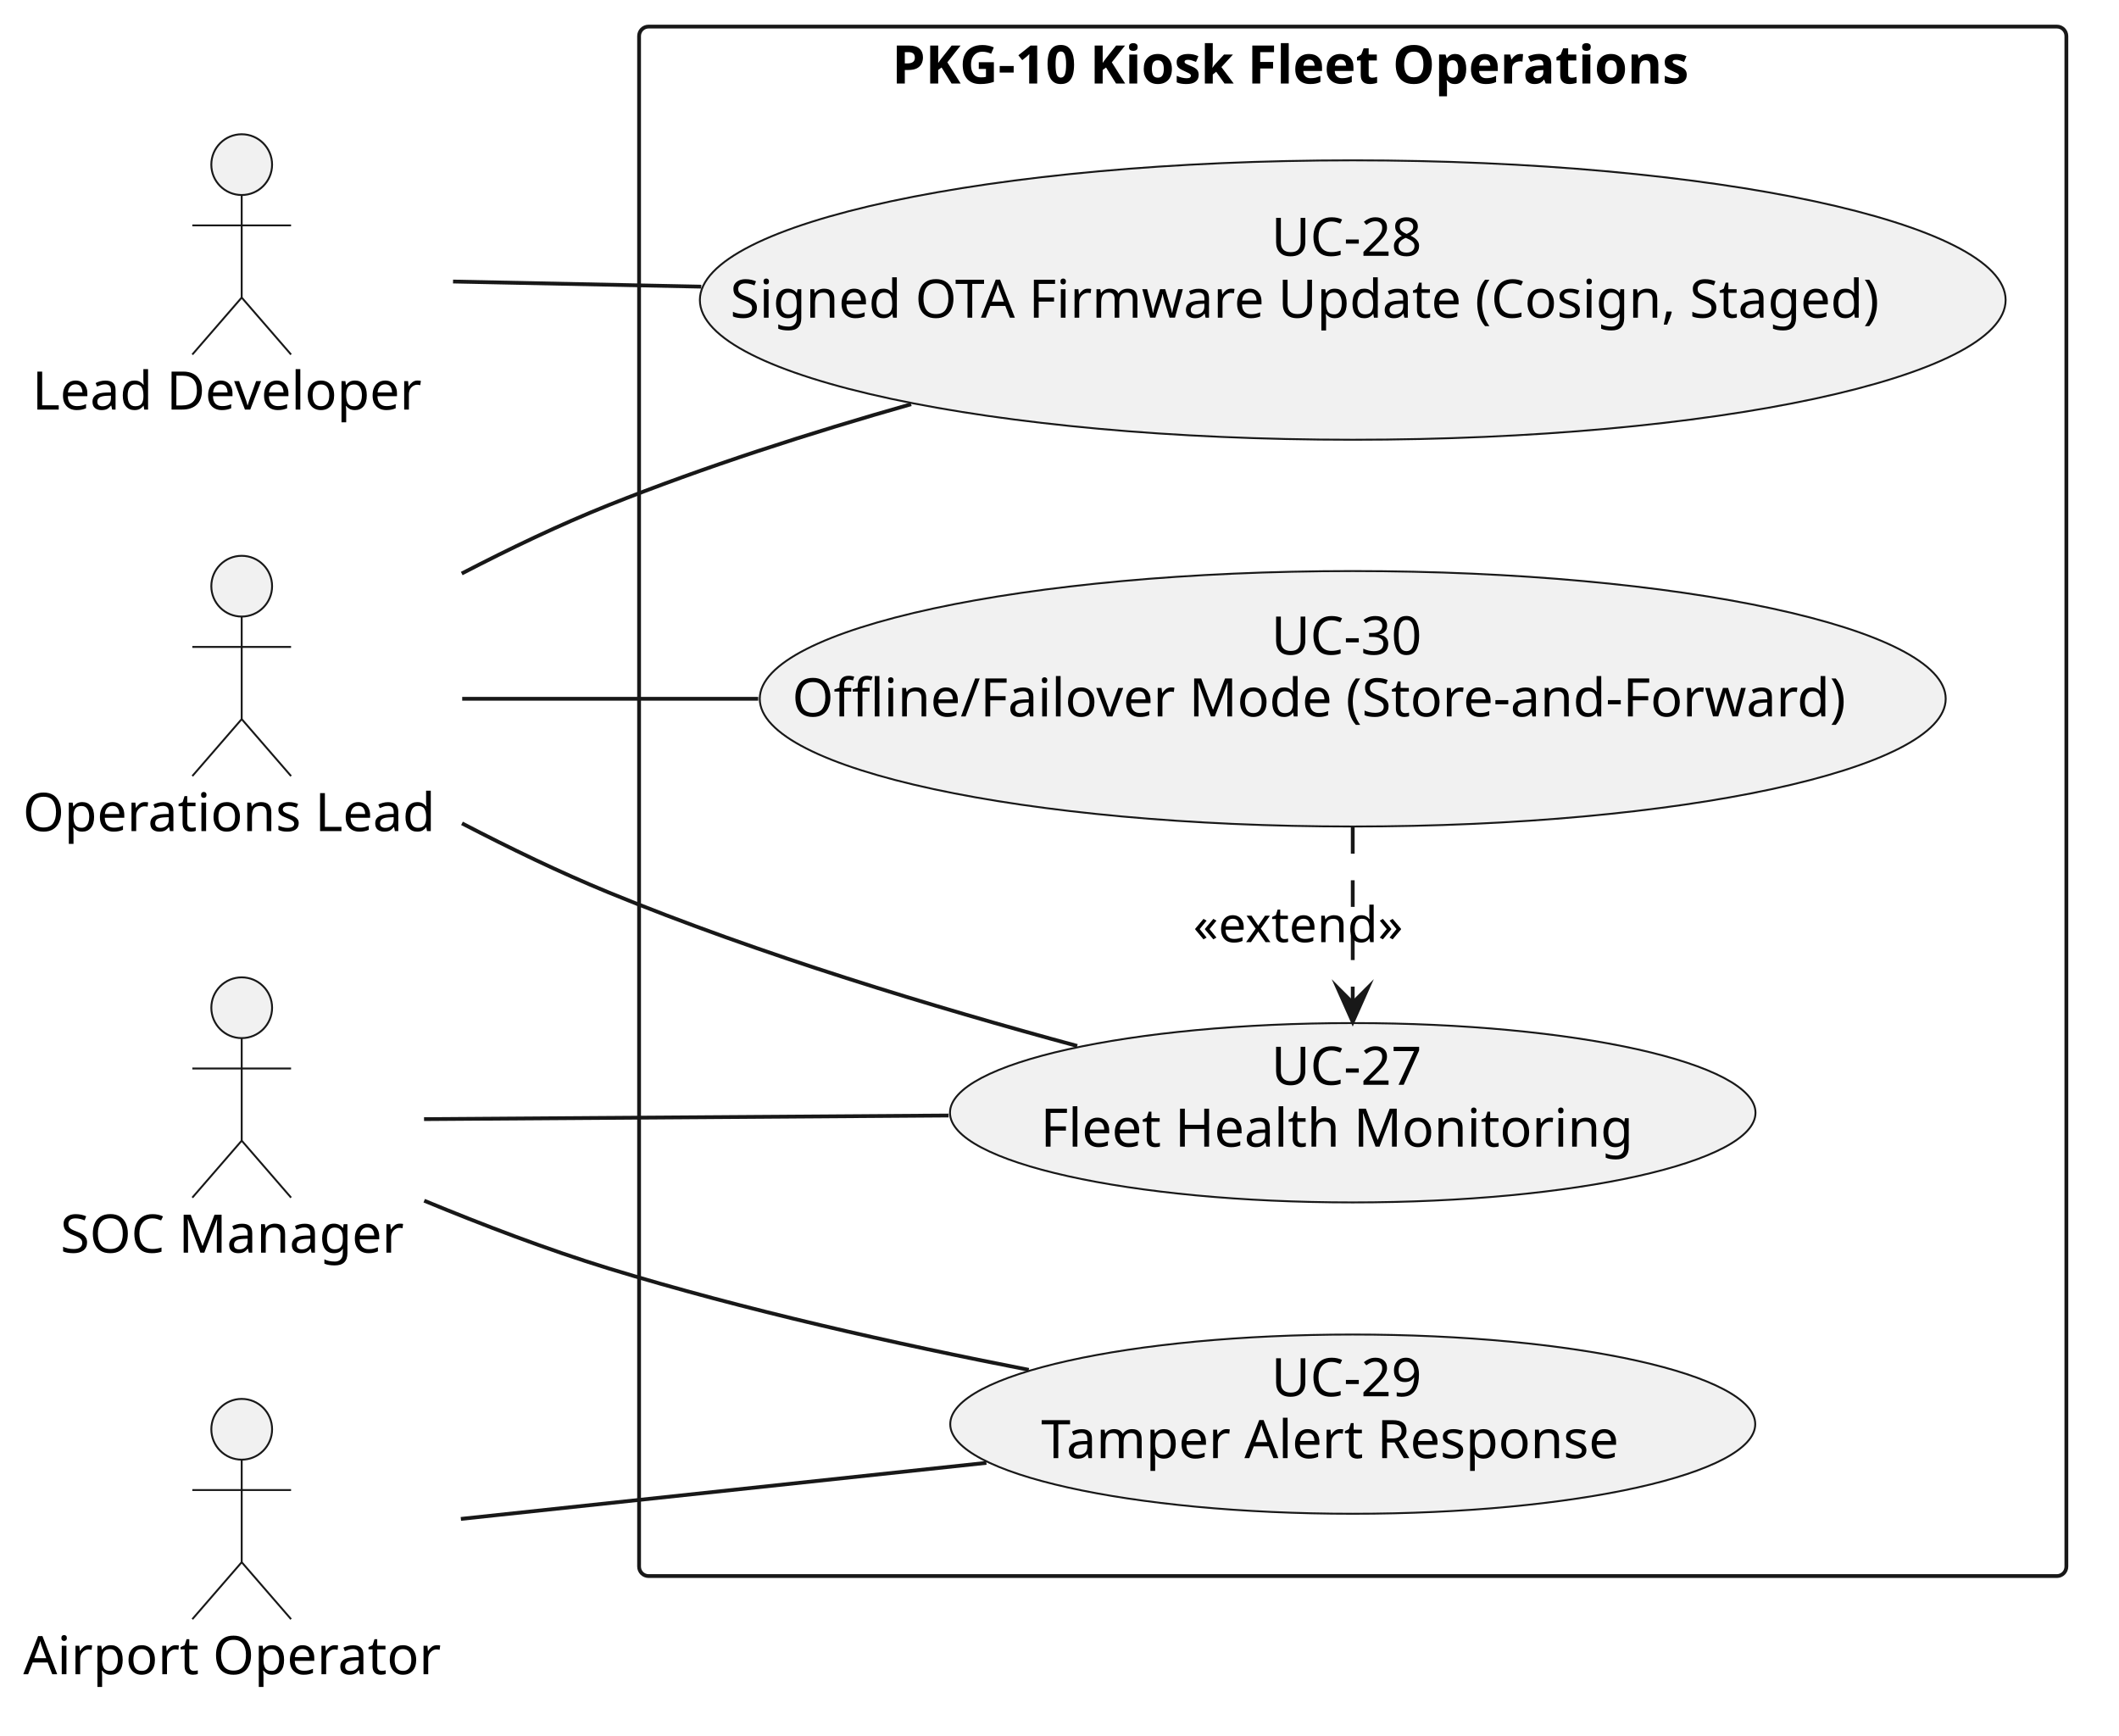
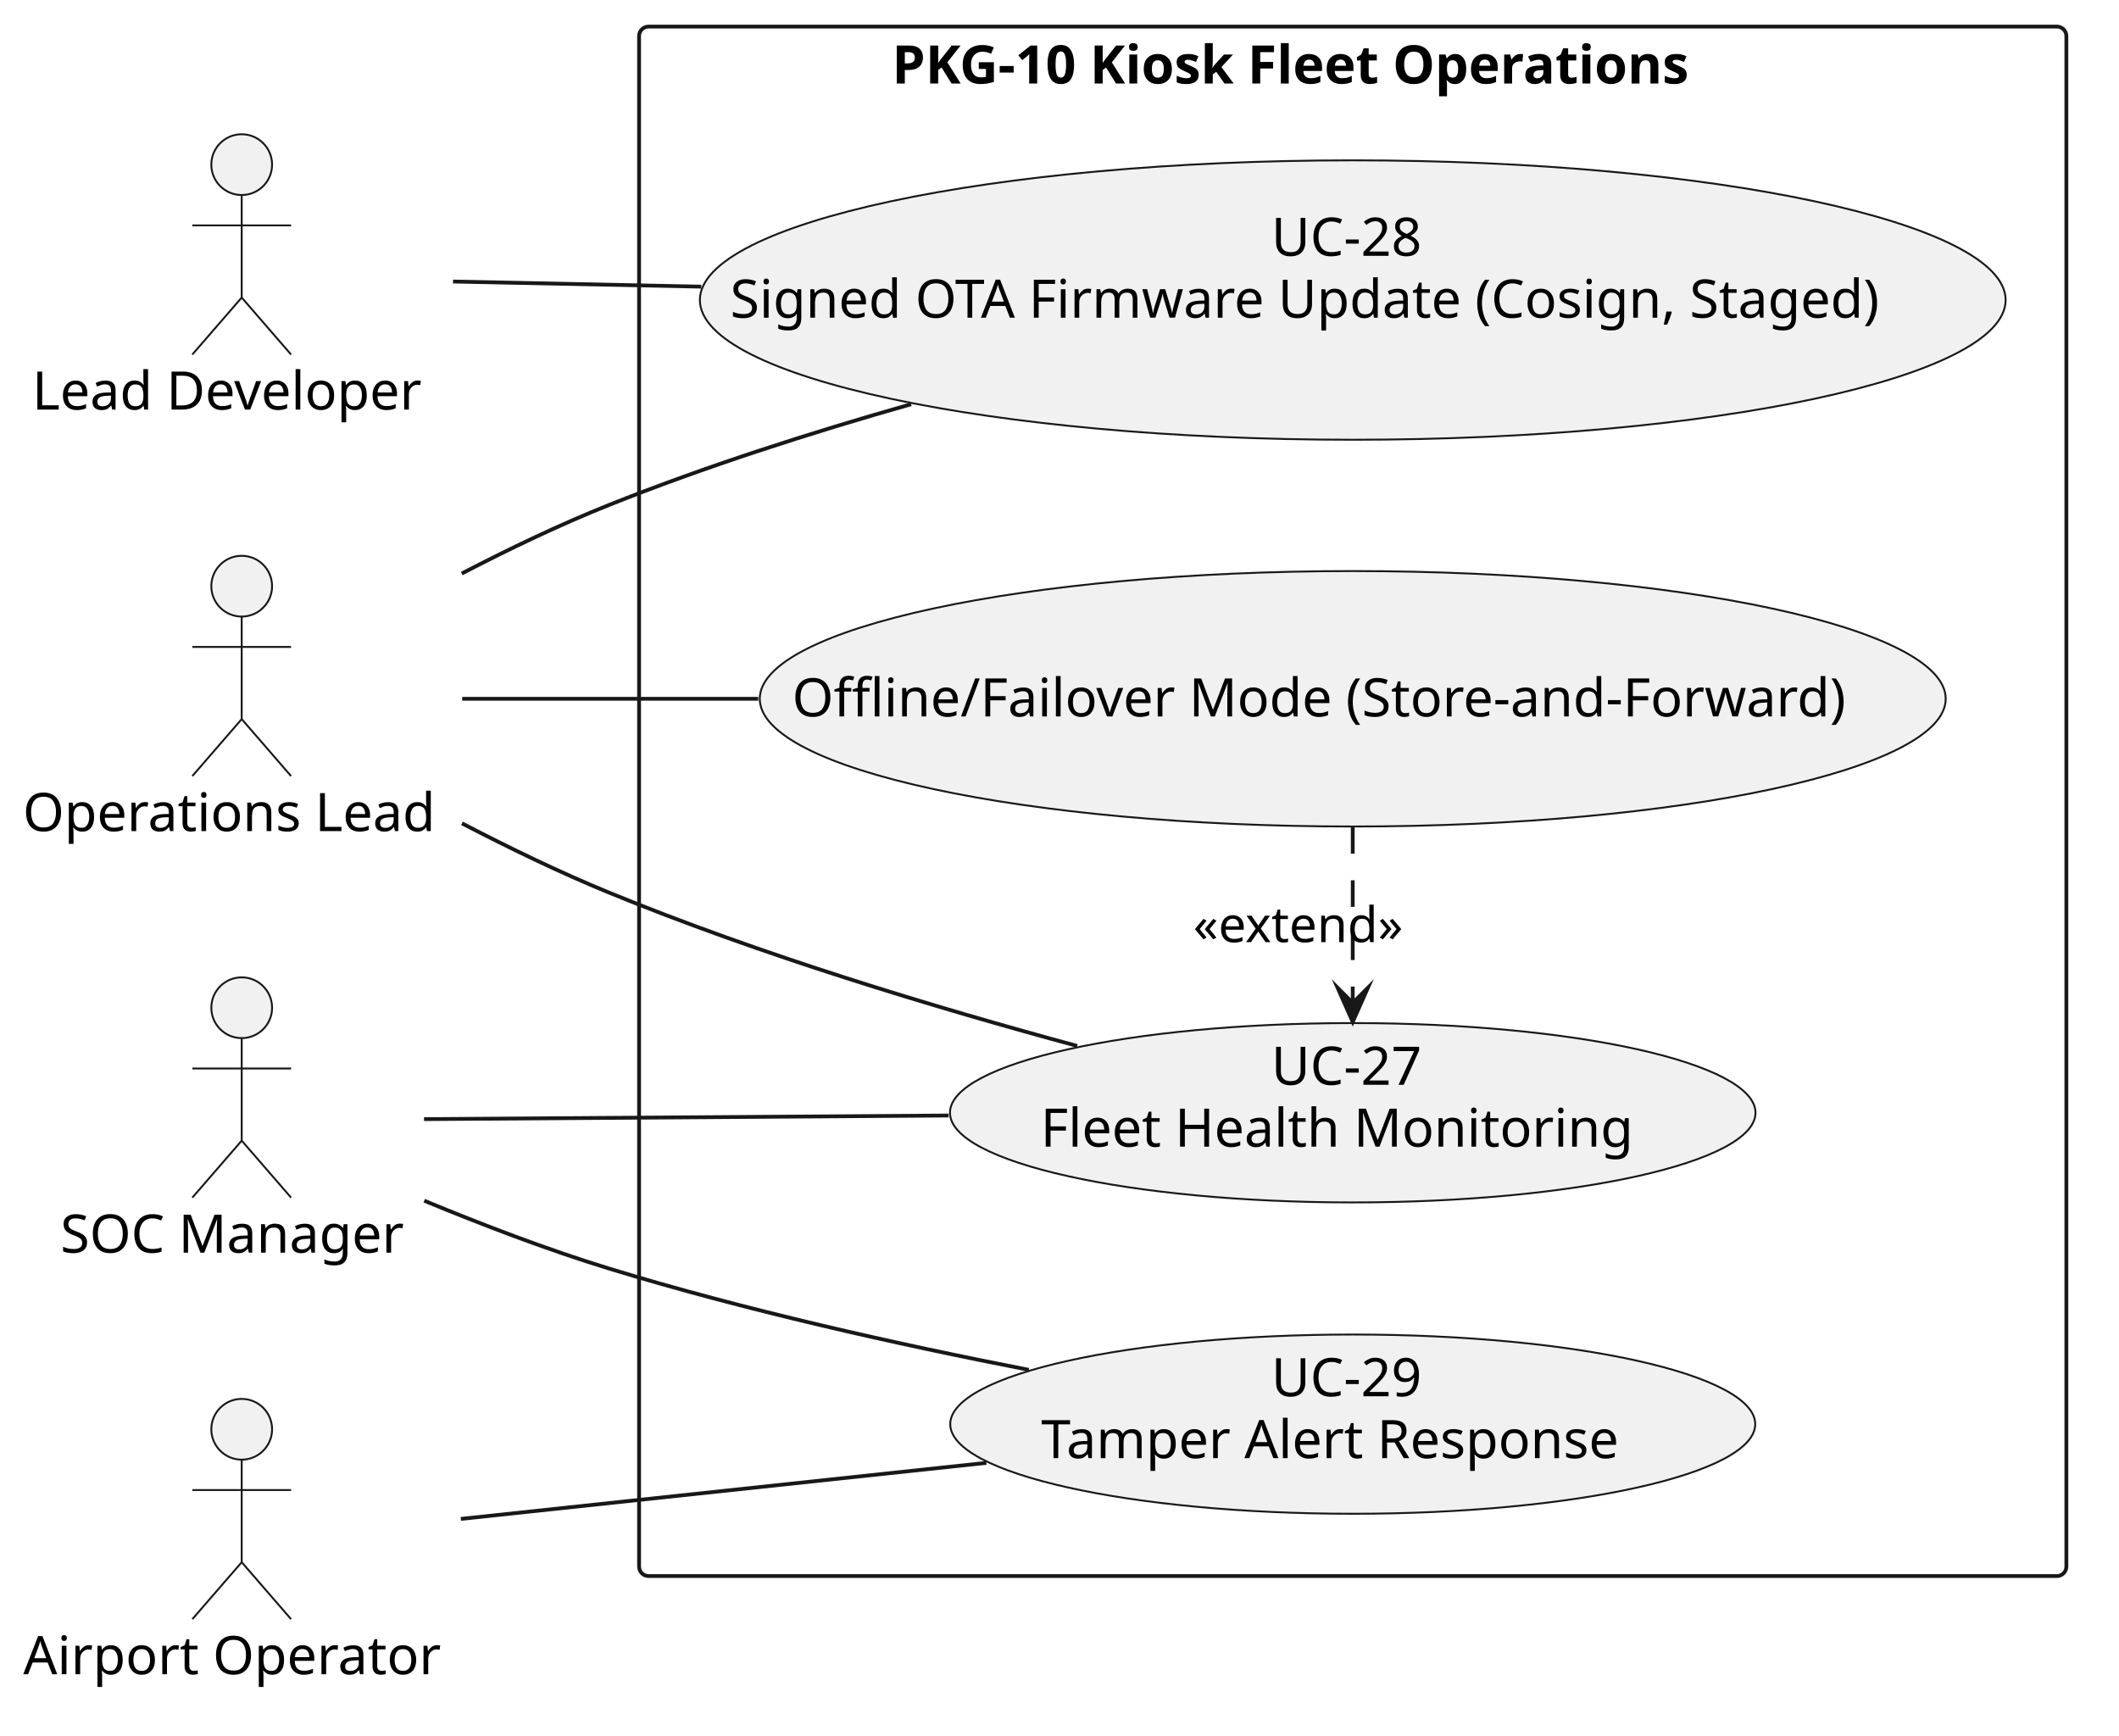
<svg xmlns="http://www.w3.org/2000/svg" version="1.1" data-diagram-type="DESCRIPTION" style="width:558px;height:457px;background:#FFFFFF;" width="558px" height="457px" viewBox="0 0 558 457" zoomAndPan="magnify" preserveAspectRatio="none" contentStyleType="text/css">
  <defs />
  <g font-family="sans-serif" lengthAdjust="spacing">
    <g class="cluster" data-qualified-name="PKG-10 Kiosk Fleet Operations" id="ent0005" data-source-line="6">
      <rect x="168.29" y="7" width="375.85" height="408" fill="none" style="stroke:#181818;stroke-width:1;" rx="2.5" ry="2.5" />
      <text x="234.891" y="21.995" fill="#000" font-size="14" textLength="242.648" font-weight="700">PKG-10 Kiosk Fleet Operations</text>
    </g>
    <g class="entity" data-qualified-name="PKG-10 Kiosk Fleet Operations.UC1021" id="ent0006" data-source-line="7">
      <ellipse cx="356.219" cy="293.002" rx="106.059" ry="23.612" fill="#F1F1F1" style="stroke:#181818;stroke-width:0.5;" />
      <text x="334.775" y="285.638" fill="#000" font-size="14" textLength="42.889">UC-27</text>
      <text x="274.02" y="301.935" fill="#000" font-size="14" textLength="164.397">Fleet Health Monitoring</text>
    </g>
    <g class="entity" data-qualified-name="PKG-10 Kiosk Fleet Operations.UC1031" id="ent0007" data-source-line="8">
      <ellipse cx="356.223" cy="79.005" rx="171.923" ry="36.785" fill="#F1F1F1" style="stroke:#181818;stroke-width:0.5;" />
      <text x="334.779" y="67.356" fill="#000" font-size="14" textLength="42.889">UC-28</text>
      <text x="192.287" y="83.653" fill="#000" font-size="14" textLength="327.872">Signed OTA Firmware Update (Cosign, Staged)</text>
    </g>
    <g class="entity" data-qualified-name="PKG-10 Kiosk Fleet Operations.UC1041" id="ent0008" data-source-line="9">
      <ellipse cx="356.22" cy="374.998" rx="105.99" ry="23.598" fill="#F1F1F1" style="stroke:#181818;stroke-width:0.5;" />
      <text x="334.776" y="367.648" fill="#000" font-size="14" textLength="42.889">UC-29</text>
      <text x="274.161" y="383.945" fill="#000" font-size="14" textLength="164.117">Tamper Alert Response</text>
    </g>
    <g class="entity" data-qualified-name="PKG-10 Kiosk Fleet Operations.UC1051" id="ent0009" data-source-line="10">
      <ellipse cx="356.218" cy="184" rx="156.148" ry="33.63" fill="#F1F1F1" style="stroke:#181818;stroke-width:0.5;" />
-       <text x="334.773" y="172.351" fill="#000" font-size="14" textLength="42.889">UC-30</text>
+       <text x="353.993" y="172.351" fill="#000" font-size="14"> </text>
      <text x="208.589" y="188.648" fill="#000" font-size="14" textLength="295.258">Offline/Failover Mode (Store-and-Forward)</text>
    </g>
    <g class="entity" data-qualified-name="OPS" id="ent0001" data-source-line="2">
      <ellipse cx="63.647" cy="154.35" rx="8" ry="8" fill="#F1F1F1" style="stroke:#181818;stroke-width:0.5;" />
      <path d="M63.647,162.35 L63.647,189.35 M50.647,170.35 L76.647,170.35 M63.647,189.35 L50.647,204.35 M63.647,189.35 L76.647,204.35" style="stroke:#181818;stroke-width:0.5;" fill="none" />
      <text x="6" y="218.845" fill="#000" font-size="14" textLength="115.295">Operations Lead</text>
    </g>
    <g class="entity" data-qualified-name="SOC" id="ent0002" data-source-line="3">
      <ellipse cx="63.649" cy="265.35" rx="8" ry="8" fill="#F1F1F1" style="stroke:#181818;stroke-width:0.5;" />
      <path d="M63.649,273.35 L63.649,300.35 M50.649,281.35 L76.649,281.35 M63.649,300.35 L50.649,315.35 M63.649,300.35 L76.649,315.35" style="stroke:#181818;stroke-width:0.5;" fill="none" />
      <text x="15.9" y="329.845" fill="#000" font-size="14" textLength="95.498">SOC Manager</text>
    </g>
    <g class="entity" data-qualified-name="DEV" id="ent0003" data-source-line="4">
      <ellipse cx="63.646" cy="43.35" rx="8" ry="8" fill="#F1F1F1" style="stroke:#181818;stroke-width:0.5;" />
      <path d="M63.646,51.35 L63.646,78.35 M50.646,59.35 L76.646,59.35 M63.646,78.35 L50.646,93.35 M63.646,78.35 L76.646,93.35" style="stroke:#181818;stroke-width:0.5;" fill="none" />
      <text x="8.48" y="107.845" fill="#000" font-size="14" textLength="110.332">Lead Developer</text>
    </g>
    <g class="entity" data-qualified-name="APT" id="ent0004" data-source-line="5">
      <ellipse cx="63.648" cy="376.35" rx="8" ry="8" fill="#F1F1F1" style="stroke:#181818;stroke-width:0.5;" />
      <path d="M63.648,384.35 L63.648,411.35 M50.648,392.35 L76.648,392.35 M63.648,411.35 L50.648,426.35 M63.648,411.35 L76.648,426.35" style="stroke:#181818;stroke-width:0.5;" fill="none" />
      <text x="6.13" y="440.845" fill="#000" font-size="14" textLength="115.035">Airport Operator</text>
    </g>
    <g class="link" data-entity-1="ent0001" data-entity-2="ent0006" id="lnk10" data-source-line="12" data-link-type="association">
      <path d="M121.66,216.8 C134.17,223.31 147.5,229.75 160.29,235 C200.14,251.36 246.28,265.3 283.66,275.41" style="stroke:#181818;stroke-width:1;" fill="none" id="OPS-UC1021" />
    </g>
    <g class="link" data-entity-1="ent0001" data-entity-2="ent0007" id="lnk11" data-source-line="13" data-link-type="association">
      <path d="M121.59,151.02 C134.1,144.52 147.45,138.13 160.29,133 C185.57,122.91 213.4,113.97 239.93,106.43" style="stroke:#181818;stroke-width:1;" fill="none" id="OPS-UC1031" />
    </g>
    <g class="link" data-entity-1="ent0001" data-entity-2="ent0009" id="lnk12" data-source-line="14" data-link-type="association">
      <path d="M121.71,184 C144.43,184 171.79,184 199.66,184" style="stroke:#181818;stroke-width:1;" fill="none" id="OPS-UC1051" />
    </g>
    <g class="link" data-entity-1="ent0002" data-entity-2="ent0006" id="lnk13" data-source-line="15" data-link-type="association">
      <path d="M111.66,294.68 C148.92,294.42 202.42,294.05 249.8,293.73" style="stroke:#181818;stroke-width:1;" fill="none" id="SOC-UC1021" />
    </g>
    <g class="link" data-entity-1="ent0002" data-entity-2="ent0008" id="lnk14" data-source-line="16" data-link-type="association">
      <path d="M111.71,316.16 C127,322.49 144.18,329.06 160.29,334 C196,344.94 236.28,353.95 270.91,360.7" style="stroke:#181818;stroke-width:1;" fill="none" id="SOC-UC1041" />
    </g>
    <g class="link" data-entity-1="ent0003" data-entity-2="ent0007" id="lnk15" data-source-line="17" data-link-type="association">
      <path d="M119.3,74.13 C138.45,74.53 161.1,74.99 184.67,75.48" style="stroke:#181818;stroke-width:1;" fill="none" id="DEV-UC1031" />
    </g>
    <g class="link" data-entity-1="ent0004" data-entity-2="ent0008" id="lnk16" data-source-line="18" data-link-type="association">
      <path d="M121.36,399.95 C160.67,395.76 213.97,390.07 259.75,385.19" style="stroke:#181818;stroke-width:1;" fill="none" id="APT-UC1041" />
    </g>
    <g class="link" data-entity-1="ent0009" data-entity-2="ent0006" id="lnk17" data-source-line="19" data-link-type="dependency">
      <path d="M356.22,217.79 C356.22,234.41 356.22,249.04 356.22,264.08" style="stroke:#181818;stroke-width:1;stroke-dasharray:7,7;" fill="none" id="UC1051-to-UC1021" />
      <polygon points="356.22,269.08,360.22,260.08,356.22,264.08,352.22,260.08,356.22,269.08" fill="#181818" style="stroke:#181818;stroke-width:1;stroke-linejoin:miter;stroke-miterlimit:10;" />
      <text x="314.22" y="248.077" fill="#000" font-size="13" textLength="61.185">«extend»</text>
    </g>
  </g>
</svg>
